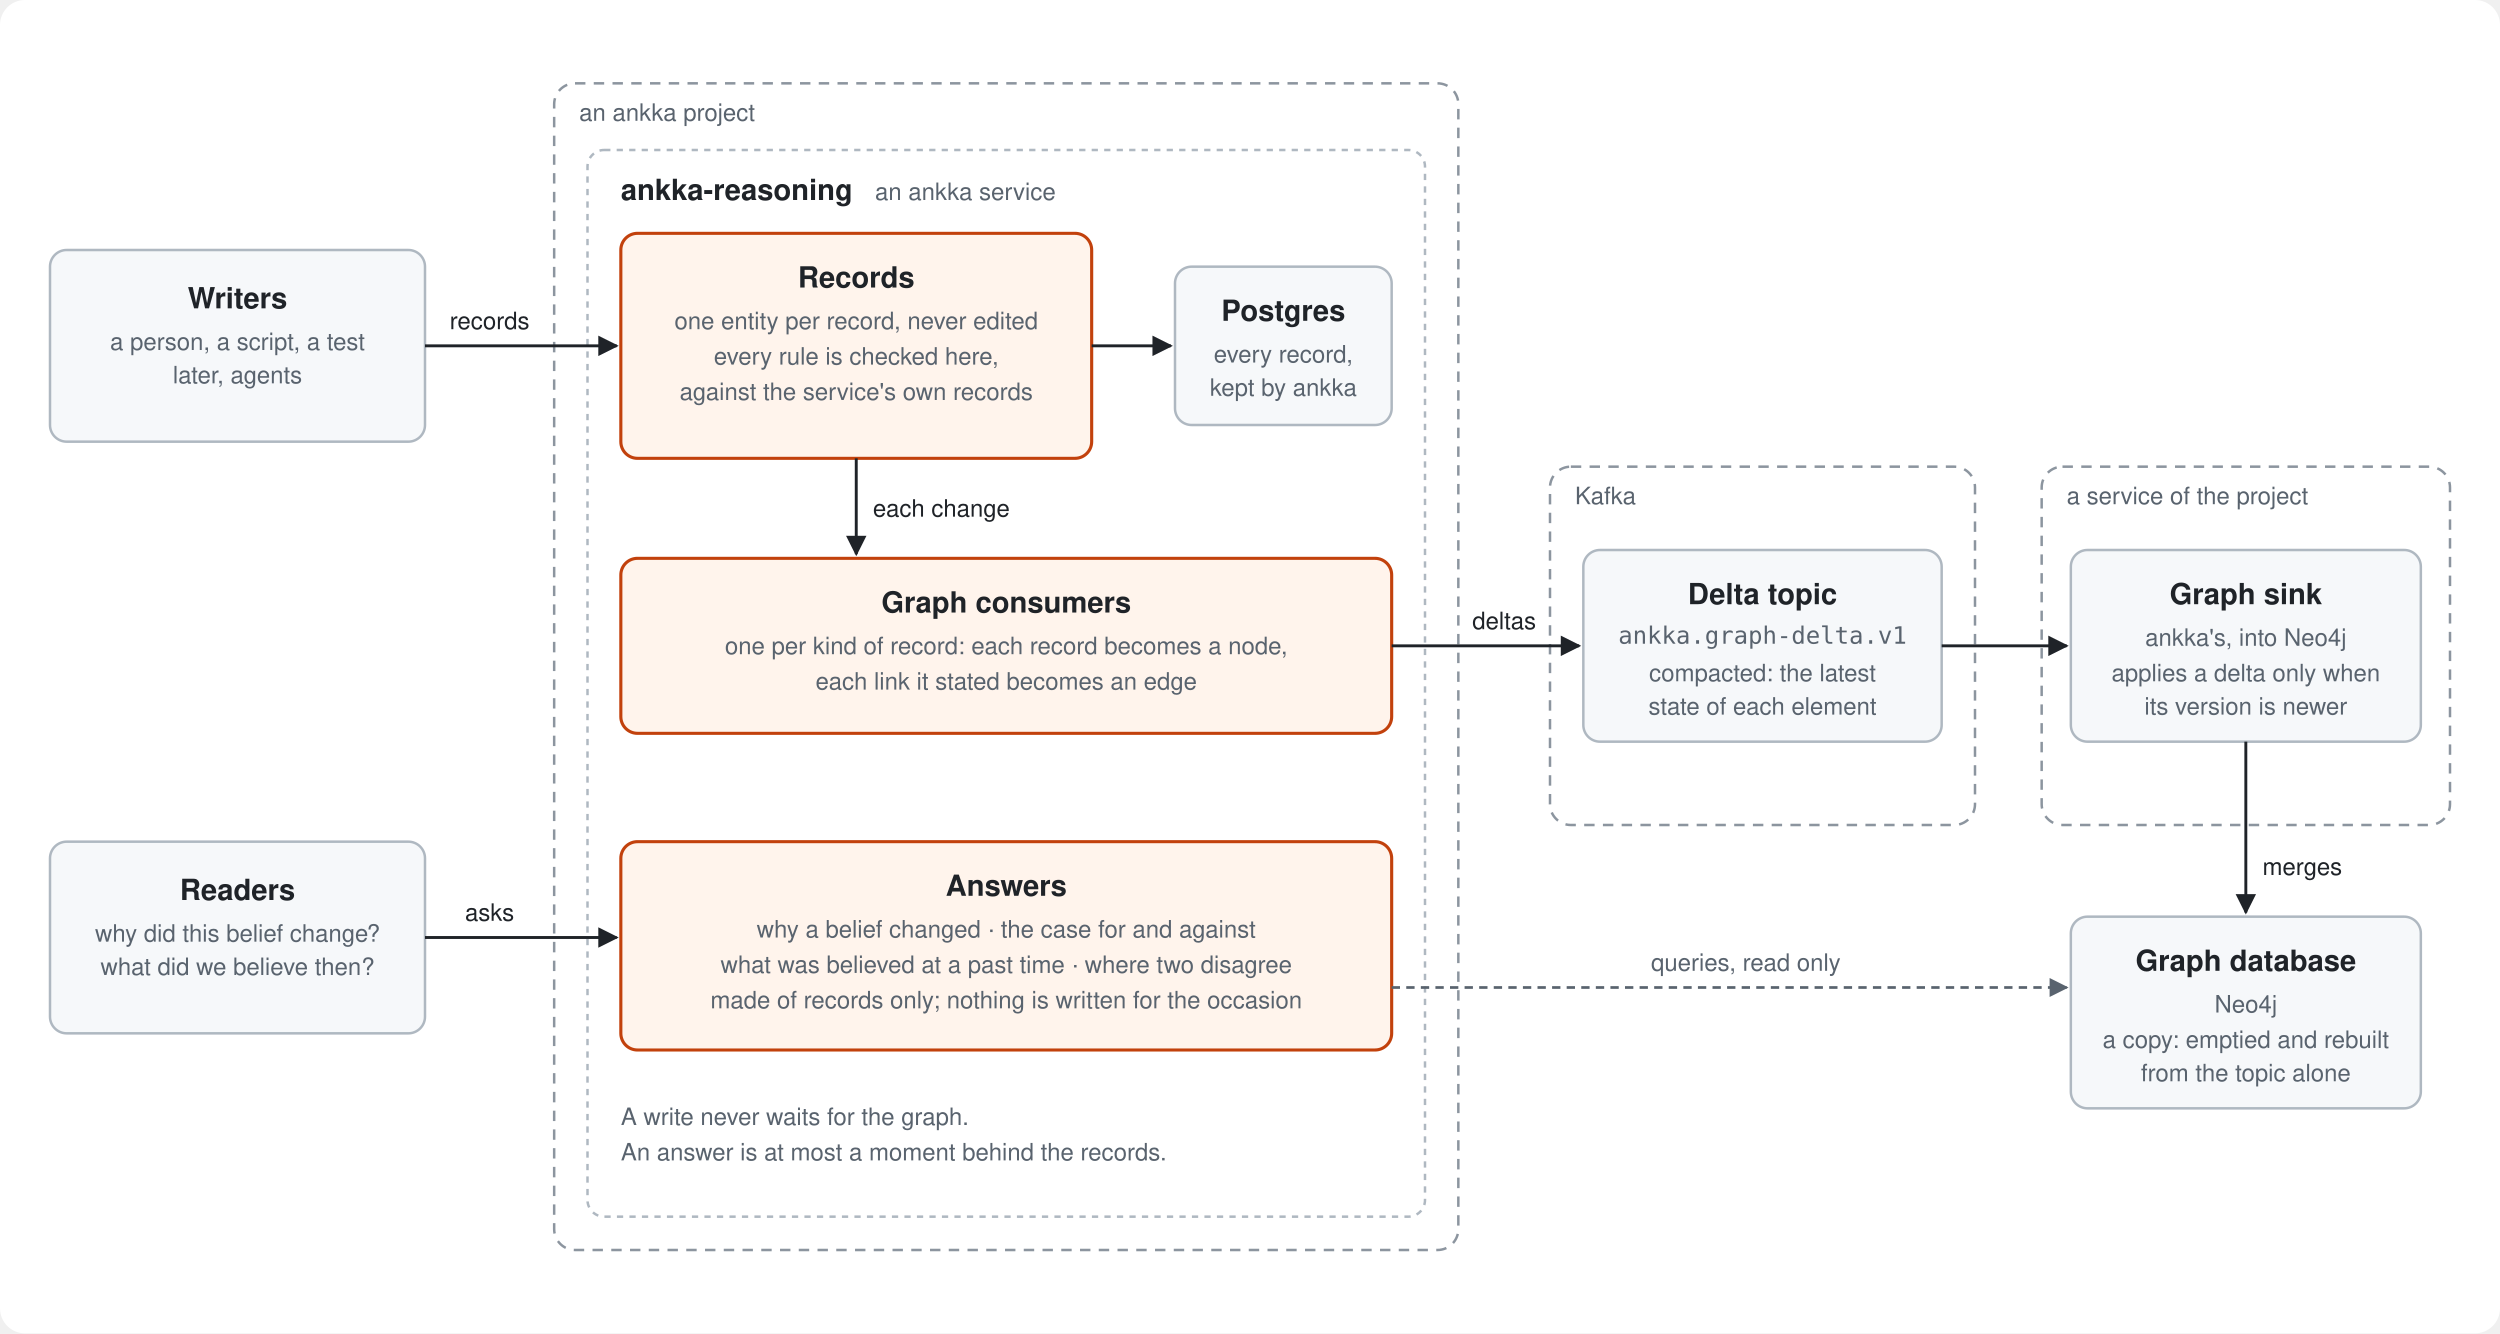
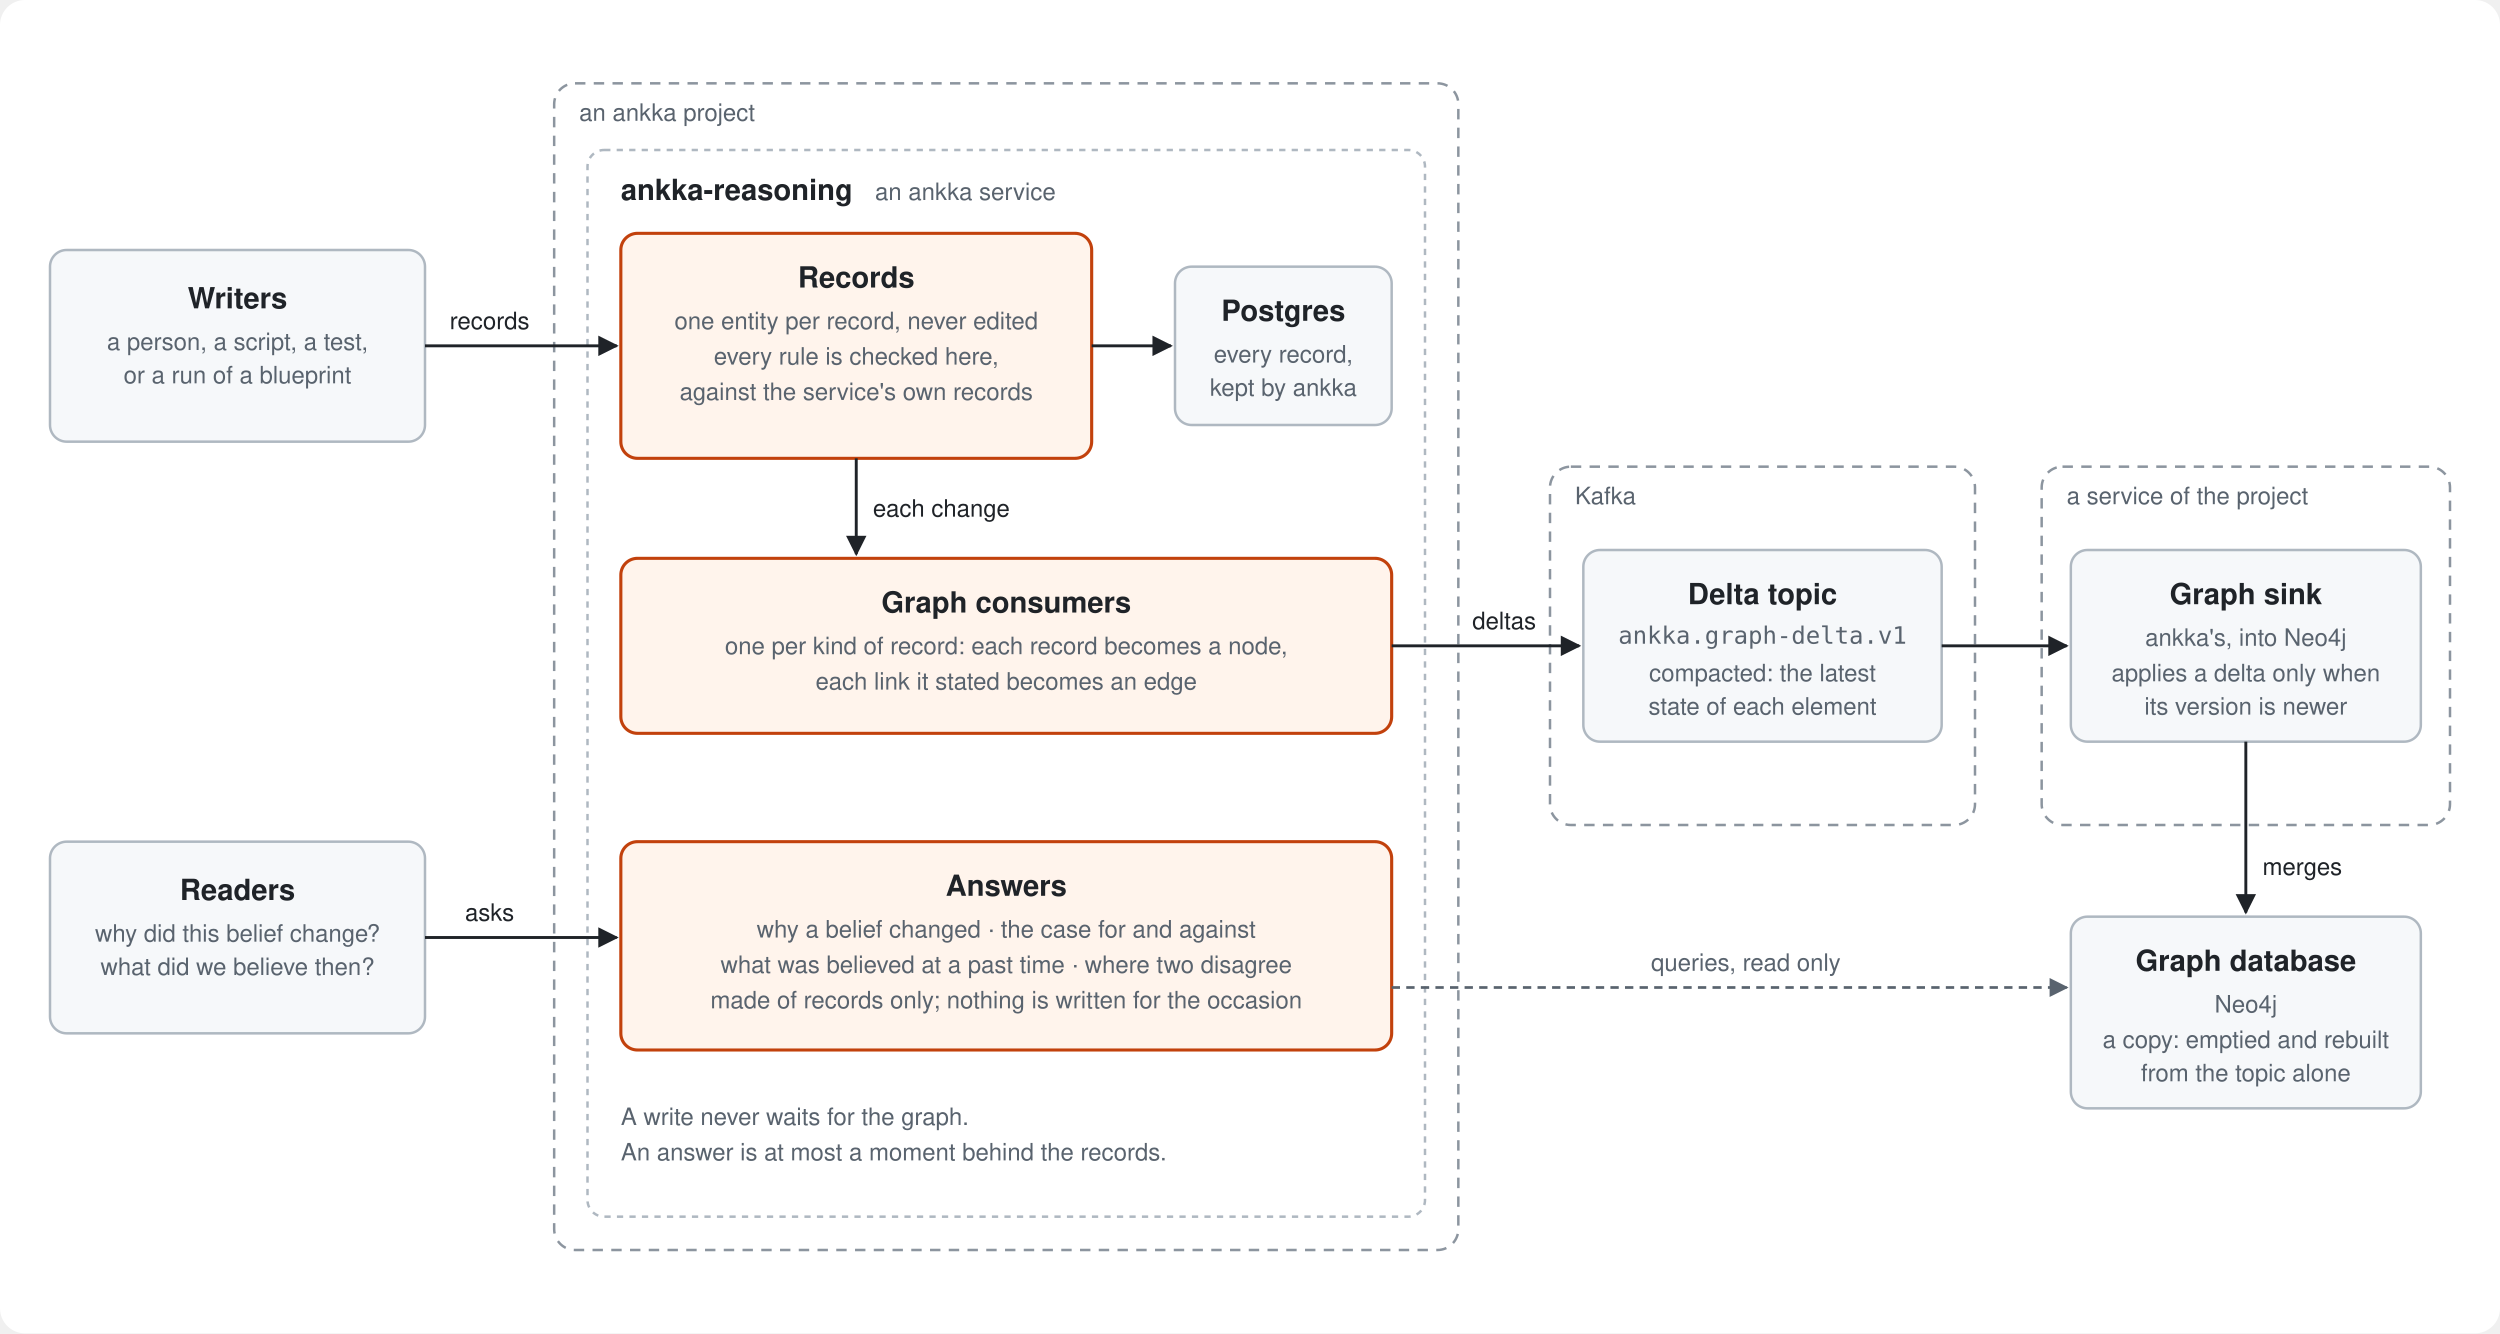
<svg xmlns="http://www.w3.org/2000/svg" viewBox="0 0 1200 640" role="img" font-family="system-ui, -apple-system, 'Segoe UI', Helvetica, Arial, sans-serif" aria-labelledby="title desc">
  <style>
    .bg { fill: #ffffff; }
    .ink { fill: #1f2328; }
    .muted { fill: #59636e; }
    .box { fill: #f6f8fa; stroke: #afb8c1; stroke-width: 1.2; }
    .hot { fill: #fff4ec; stroke: #c2410c; stroke-width: 1.5; }
    .ns { fill: none; stroke: #8c959f; stroke-width: 1.2; stroke-dasharray: 5 4; }
    .deploy { fill: none; stroke: #afb8c1; stroke-width: 1.2; stroke-dasharray: 3 3; }
    .line { stroke: #1f2328; stroke-width: 1.4; fill: none; }
    .dash { stroke: #59636e; stroke-width: 1.3; fill: none; stroke-dasharray: 4 3; }
    .head { fill: #1f2328; }
    .headmuted { fill: #59636e; }
    text { font-size: 13px; }
    .title { font-size: 14px; font-weight: 600; }
    .small { font-size: 11.5px; }
    .mono { font-size: 11.5px; font-family: ui-monospace, SFMono-Regular, Menlo, Consolas, monospace; }
    .label { font-size: 11.5px; font-weight: 600; letter-spacing: 0.02em; }
    @media (prefers-color-scheme: dark) {
      .bg { fill: #0d1117; }
      .ink { fill: #e6edf3; }
      .muted { fill: #9198a1; }
      .box { fill: #161b22; stroke: #3d444d; }
      .hot { fill: #2a1a10; stroke: #ff8a4c; }
      .ns { stroke: #656c76; }
      .deploy { stroke: #3d444d; }
      .line { stroke: #e6edf3; }
      .dash { stroke: #9198a1; }
      .head { fill: #e6edf3; }
      .headmuted { fill: #9198a1; }
    }
  </style>
  <defs>
    <marker id="a" viewBox="0 0 10 10" refX="9" refY="5" markerWidth="7" markerHeight="7" orient="auto-start-reverse">
      <path d="M0,0 L10,5 L0,10 z" class="head" />
    </marker>
    <marker id="m" viewBox="0 0 10 10" refX="9" refY="5" markerWidth="7" markerHeight="7" orient="auto-start-reverse">
      <path d="M0,0 L10,5 L0,10 z" class="headmuted" />
    </marker>
  </defs>
  <rect class="bg" x="0" y="0" width="1200" height="640" rx="12" />
  <rect class="box" x="24" y="120" width="180" height="92" rx="8" />
  <text class="title ink" x="114" y="148" text-anchor="middle">Writers</text>
-   <text class="small muted" x="114" y="168" text-anchor="middle">a person, a script, a test</text>
-   <text class="small muted" x="114" y="184" text-anchor="middle">later, agents</text>
+   <text class="small muted" x="114" y="168" text-anchor="middle">a person, a script, a test,</text>
+   <text class="small muted" x="114" y="184" text-anchor="middle">or a run of a blueprint</text>
  <rect class="box" x="24" y="404" width="180" height="92" rx="8" />
  <text class="title ink" x="114" y="432" text-anchor="middle">Readers</text>
  <text class="small muted" x="114" y="452" text-anchor="middle">why did this belief change?</text>
  <text class="small muted" x="114" y="468" text-anchor="middle">what did we believe then?</text>
  <rect class="ns" x="266" y="40" width="434" height="560" rx="10" />
  <text class="small muted" x="278" y="58">an ankka project</text>
  <rect class="deploy" x="282" y="72" width="402" height="512" rx="8" />
  <text class="title ink" x="298" y="96">ankka-reasoning</text>
  <text class="small muted" x="420" y="96">an ankka service</text>
  <rect class="hot" x="298" y="112" width="226" height="108" rx="8" />
  <text class="title ink" x="411" y="138" text-anchor="middle">Records</text>
  <text class="small muted" x="411" y="158" text-anchor="middle">one entity per record, never edited</text>
  <text class="small muted" x="411" y="175" text-anchor="middle">every rule is checked here,</text>
  <text class="small muted" x="411" y="192" text-anchor="middle">against the service's own records</text>
  <rect class="box" x="564" y="128" width="104" height="76" rx="8" />
  <text class="title ink" x="616" y="154" text-anchor="middle">Postgres</text>
  <text class="small muted" x="616" y="174" text-anchor="middle">every record,</text>
  <text class="small muted" x="616" y="190" text-anchor="middle">kept by ankka</text>
  <line class="line" x1="524" y1="166" x2="562" y2="166" marker-end="url(#a)" />
  <rect class="hot" x="298" y="268" width="370" height="84" rx="8" />
  <text class="title ink" x="483" y="294" text-anchor="middle">Graph consumers</text>
  <text class="small muted" x="483" y="314" text-anchor="middle">one per kind of record: each record becomes a node,</text>
  <text class="small muted" x="483" y="331" text-anchor="middle">each link it stated becomes an edge</text>
  <line class="line" x1="411" y1="220" x2="411" y2="266" marker-end="url(#a)" />
  <text class="small ink" x="419" y="248">each change</text>
  <rect class="hot" x="298" y="404" width="370" height="100" rx="8" />
  <text class="title ink" x="483" y="430" text-anchor="middle">Answers</text>
  <text class="small muted" x="483" y="450" text-anchor="middle">why a belief changed · the case for and against</text>
  <text class="small muted" x="483" y="467" text-anchor="middle">what was believed at a past time · where two disagree</text>
  <text class="small muted" x="483" y="484" text-anchor="middle">made of records only; nothing is written for the occasion</text>
  <text class="small muted" x="298" y="540">A write never waits for the graph.</text>
  <text class="small muted" x="298" y="557">An answer is at most a moment behind the records.</text>
  <line class="line" x1="204" y1="166" x2="296" y2="166" marker-end="url(#a)" />
  <text class="small ink" x="235" y="158" text-anchor="middle">records</text>
  <line class="line" x1="204" y1="450" x2="296" y2="450" marker-end="url(#a)" />
  <text class="small ink" x="235" y="442" text-anchor="middle">asks</text>
  <rect class="ns" x="744" y="224" width="204" height="172" rx="10" />
  <text class="small muted" x="756" y="242">Kafka</text>
  <rect class="box" x="760" y="264" width="172" height="92" rx="8" />
  <text class="title ink" x="846" y="290" text-anchor="middle">Delta topic</text>
  <text class="mono muted" x="846" y="309" text-anchor="middle">ankka.graph-delta.v1</text>
  <text class="small muted" x="846" y="327" text-anchor="middle">compacted: the latest</text>
  <text class="small muted" x="846" y="343" text-anchor="middle">state of each element</text>
  <line class="line" x1="668" y1="310" x2="758" y2="310" marker-end="url(#a)" />
  <text class="small ink" x="722" y="302" text-anchor="middle">deltas</text>
  <rect class="ns" x="980" y="224" width="196" height="172" rx="10" />
  <text class="small muted" x="992" y="242">a service of the project</text>
  <rect class="box" x="994" y="264" width="168" height="92" rx="8" />
  <text class="title ink" x="1078" y="290" text-anchor="middle">Graph sink</text>
  <text class="small muted" x="1078" y="310" text-anchor="middle">ankka's, into Neo4j</text>
  <text class="small muted" x="1078" y="327" text-anchor="middle">applies a delta only when</text>
  <text class="small muted" x="1078" y="343" text-anchor="middle">its version is newer</text>
  <line class="line" x1="932" y1="310" x2="992" y2="310" marker-end="url(#a)" />
  <rect class="box" x="994" y="440" width="168" height="92" rx="8" />
  <text class="title ink" x="1078" y="466" text-anchor="middle">Graph database</text>
  <text class="small muted" x="1078" y="486" text-anchor="middle">Neo4j</text>
  <text class="small muted" x="1078" y="503" text-anchor="middle">a copy: emptied and rebuilt</text>
  <text class="small muted" x="1078" y="519" text-anchor="middle">from the topic alone</text>
  <line class="line" x1="1078" y1="356" x2="1078" y2="438" marker-end="url(#a)" />
  <text class="small ink" x="1086" y="420">merges</text>
  <line class="dash" x1="668" y1="474" x2="992" y2="474" marker-end="url(#m)" />
  <text class="small muted" x="838" y="466" text-anchor="middle">queries, read only</text>
</svg>
